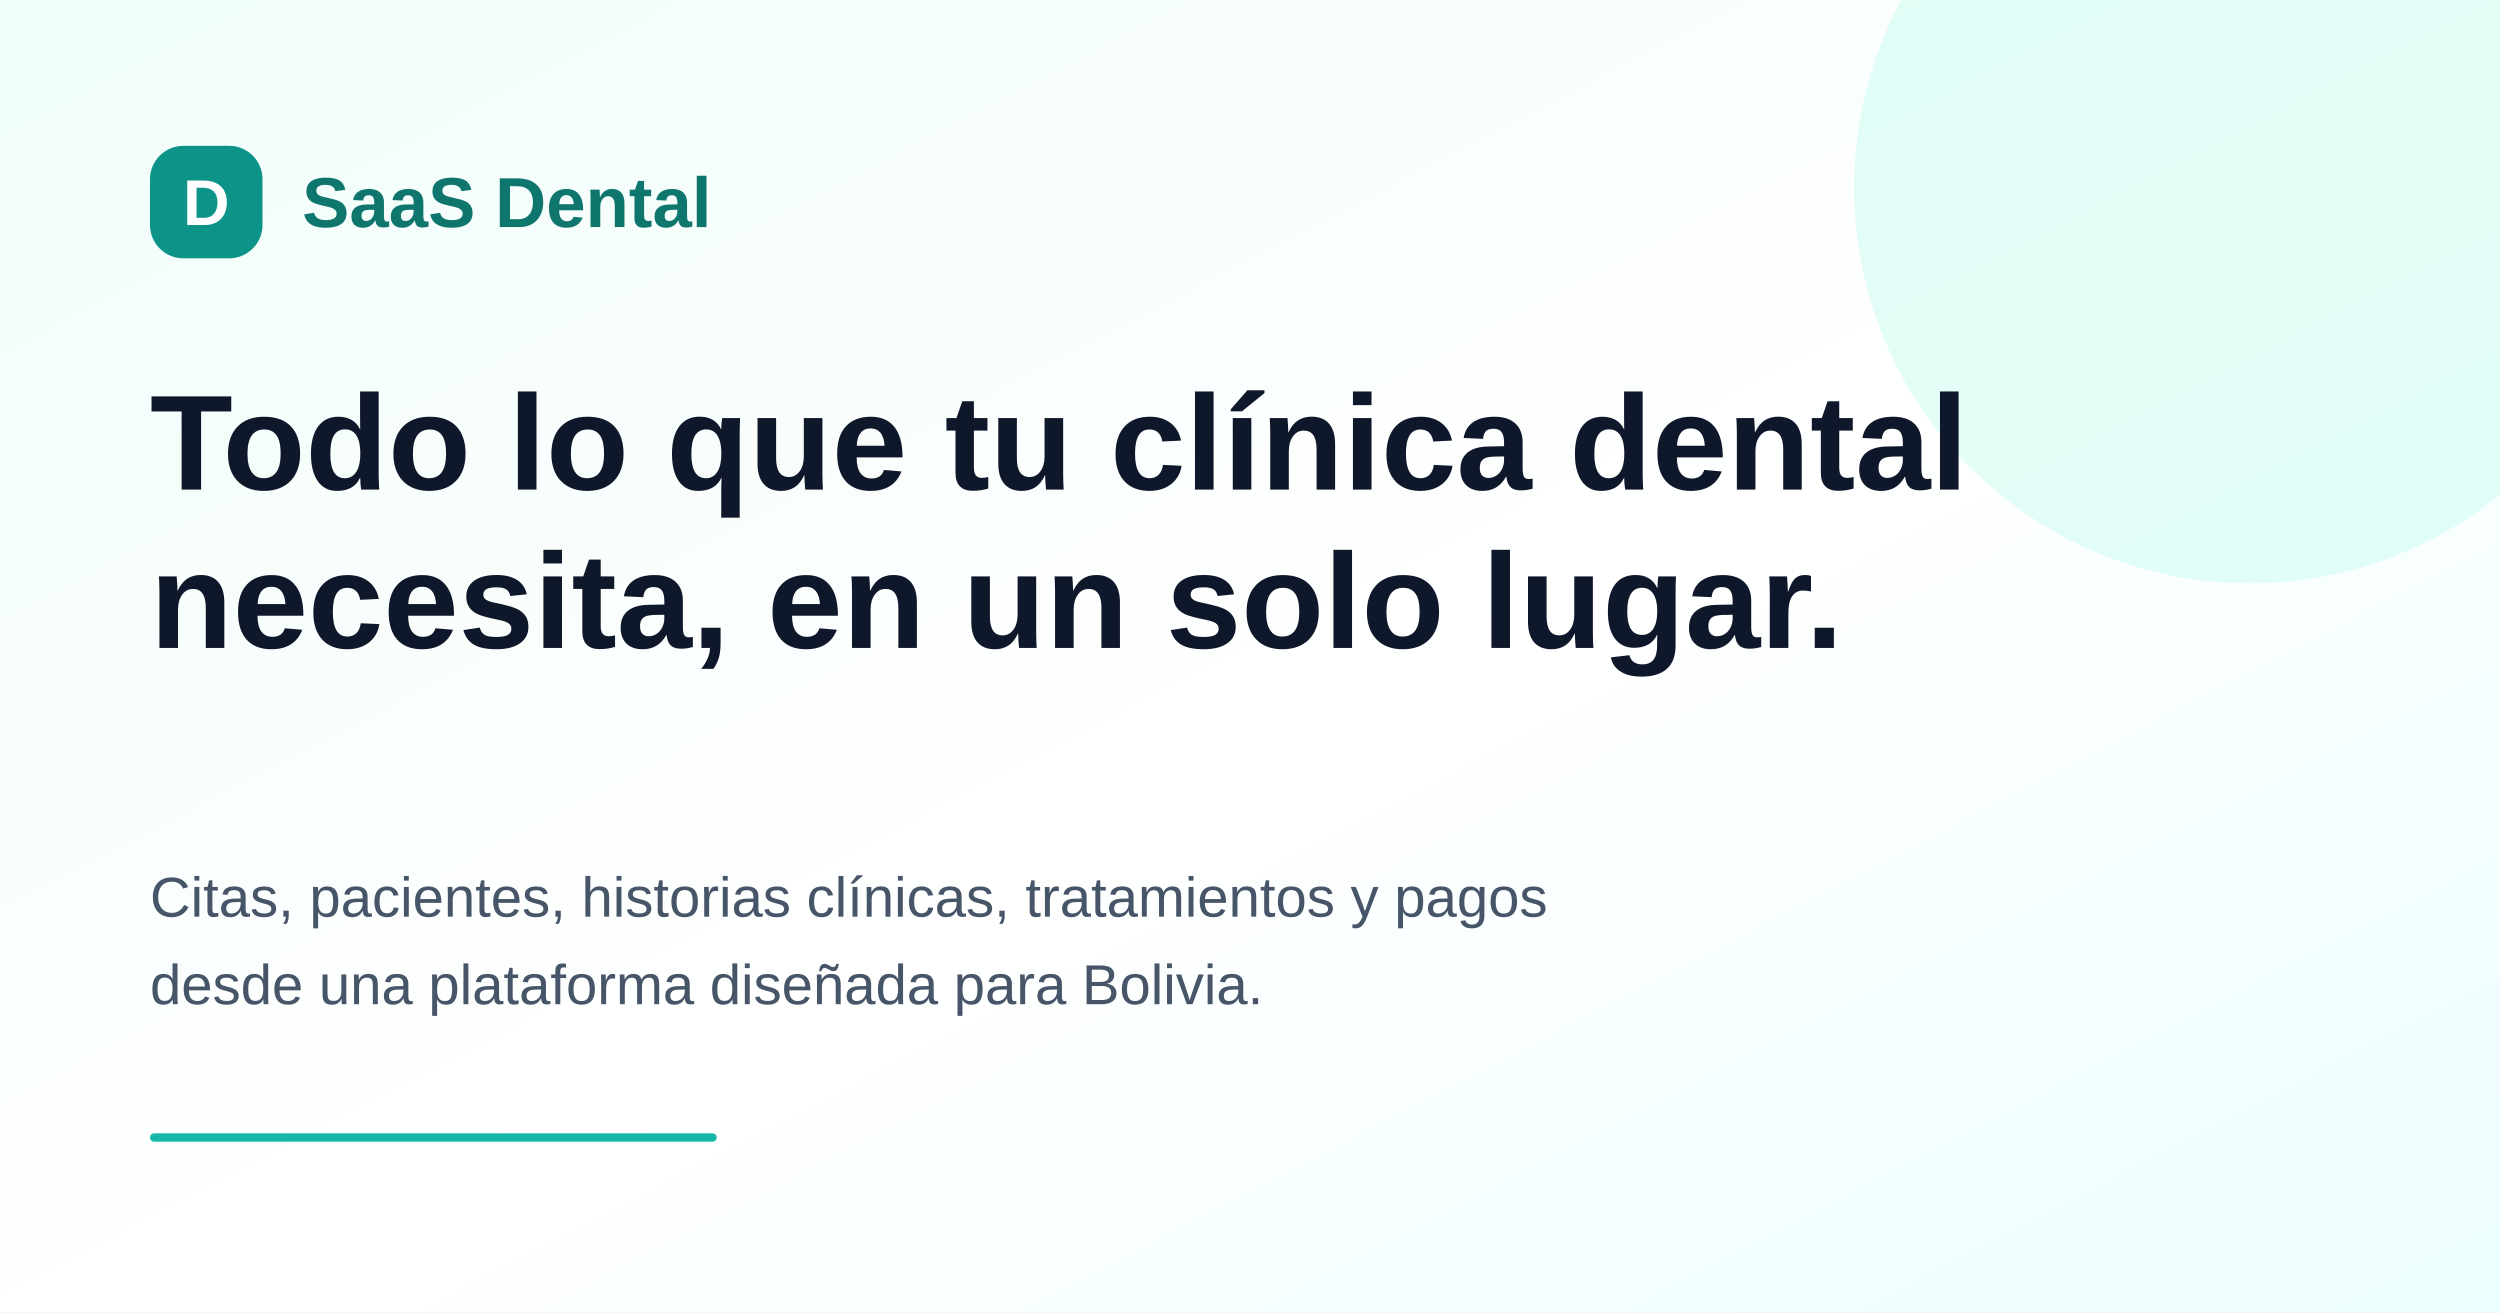
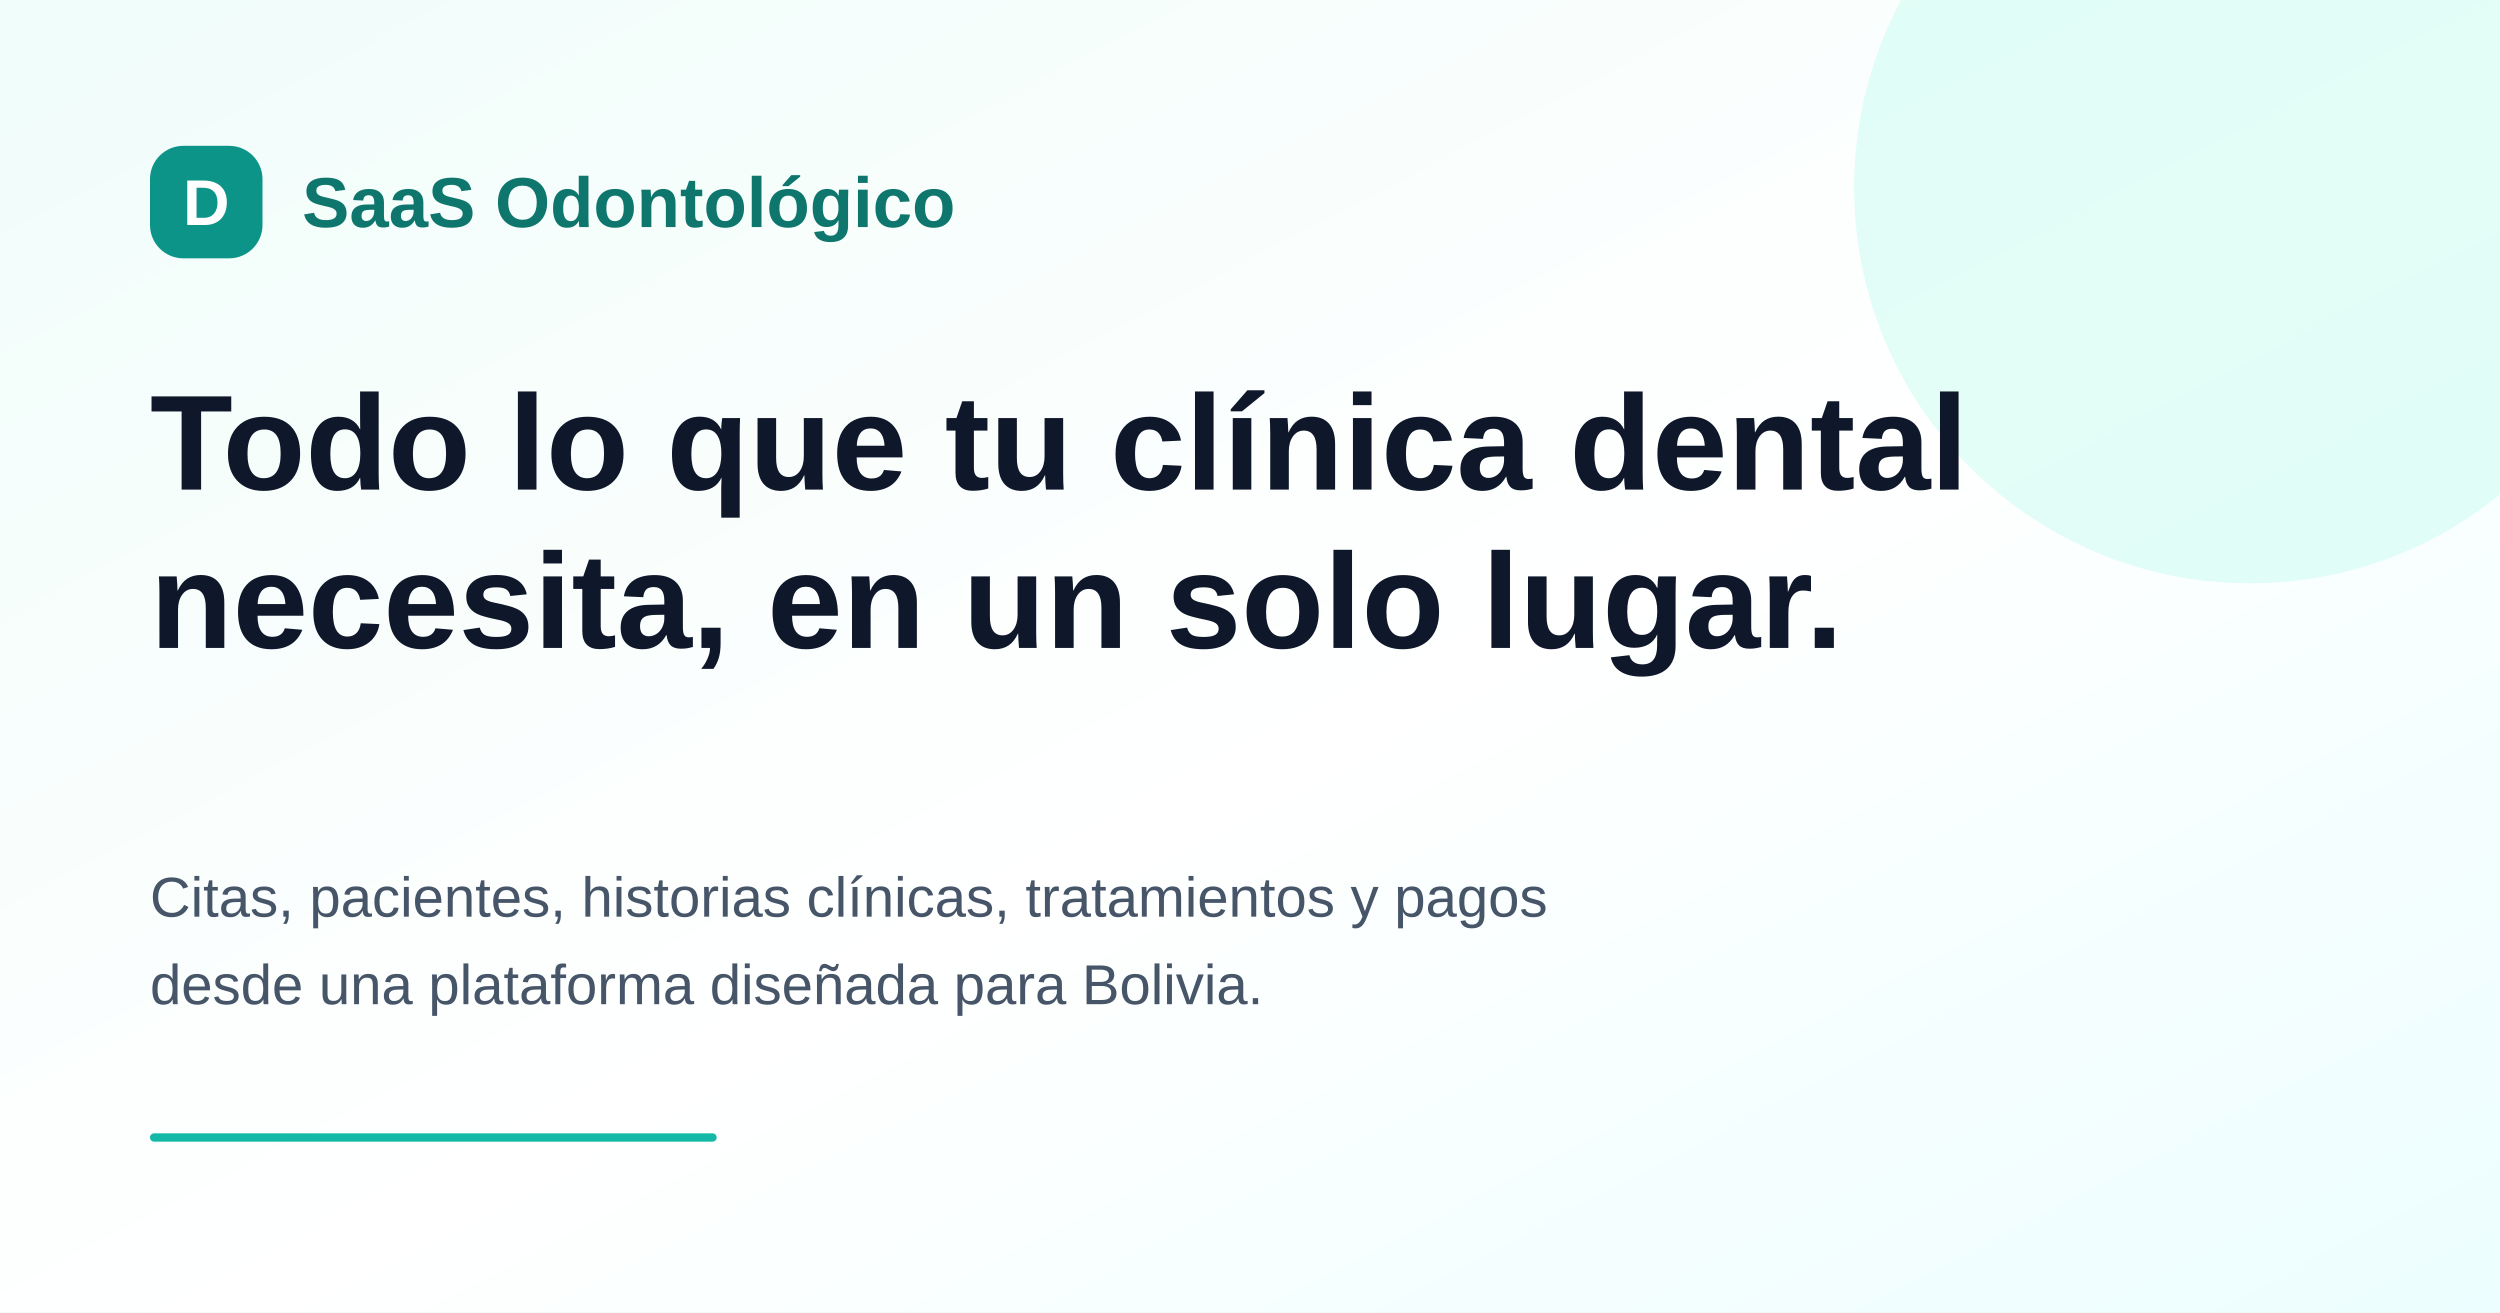
<svg xmlns="http://www.w3.org/2000/svg" width="1200" height="630" viewBox="0 0 1200 630" role="img" aria-labelledby="title description">
  <defs>
    <linearGradient id="background" x1="0" y1="0" x2="1" y2="1">
      <stop offset="0" stop-color="#f0fdfa" />
      <stop offset="0.55" stop-color="#ffffff" />
      <stop offset="1" stop-color="#ecfeff" />
    </linearGradient>
  </defs>
  <rect width="1200" height="630" fill="url(#background)" />
  <circle cx="1080" cy="90" r="190" fill="#ccfbf1" opacity="0.55" />
  <rect x="72" y="70" width="54" height="54" rx="16" fill="#0d9488" />
  <text x="99" y="108" text-anchor="middle" font-family="Arial, sans-serif" font-size="31" font-weight="700" fill="#ffffff">D</text>
-   <text x="145" y="109" font-family="Arial, sans-serif" font-size="34" font-weight="700" fill="#0f766e">SaaS Dental</text>
+   <text x="145" y="109" font-family="Arial, sans-serif" font-size="34" font-weight="700" fill="#0f766e">SaaS Odontológico</text>
  <text x="72" y="235" font-family="Arial, sans-serif" font-size="65" font-weight="700" fill="#0f172a">
    <tspan x="72" dy="0">Todo lo que tu clínica dental</tspan>
    <tspan x="72" dy="76">necesita, en un solo lugar.</tspan>
  </text>
  <text x="72" y="440" font-family="Arial, sans-serif" font-size="27" fill="#475569">
    <tspan x="72" dy="0">Citas, pacientes, historias clínicas, tratamientos y pagos</tspan>
    <tspan x="72" dy="42">desde una plataforma diseñada para Bolivia.</tspan>
  </text>
  <rect x="72" y="544" width="272" height="4" rx="2" fill="#14b8a6" />
</svg>
